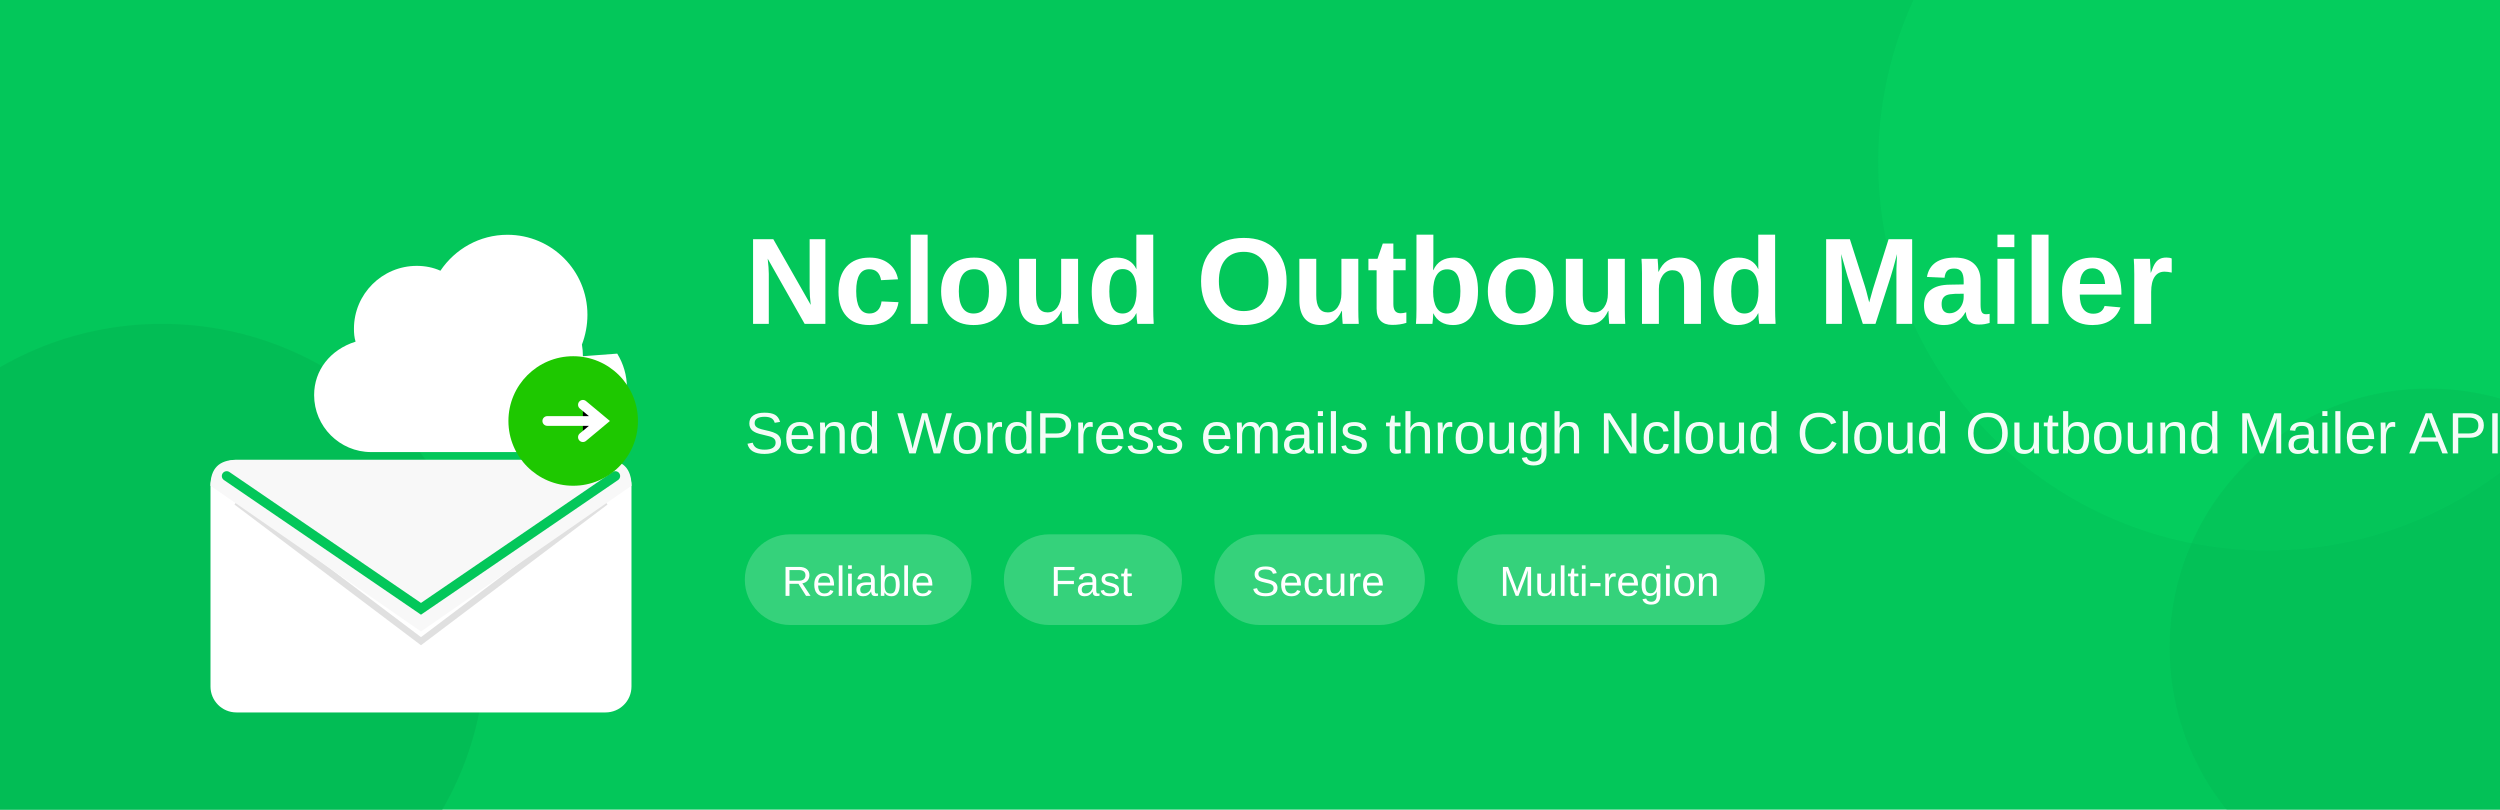
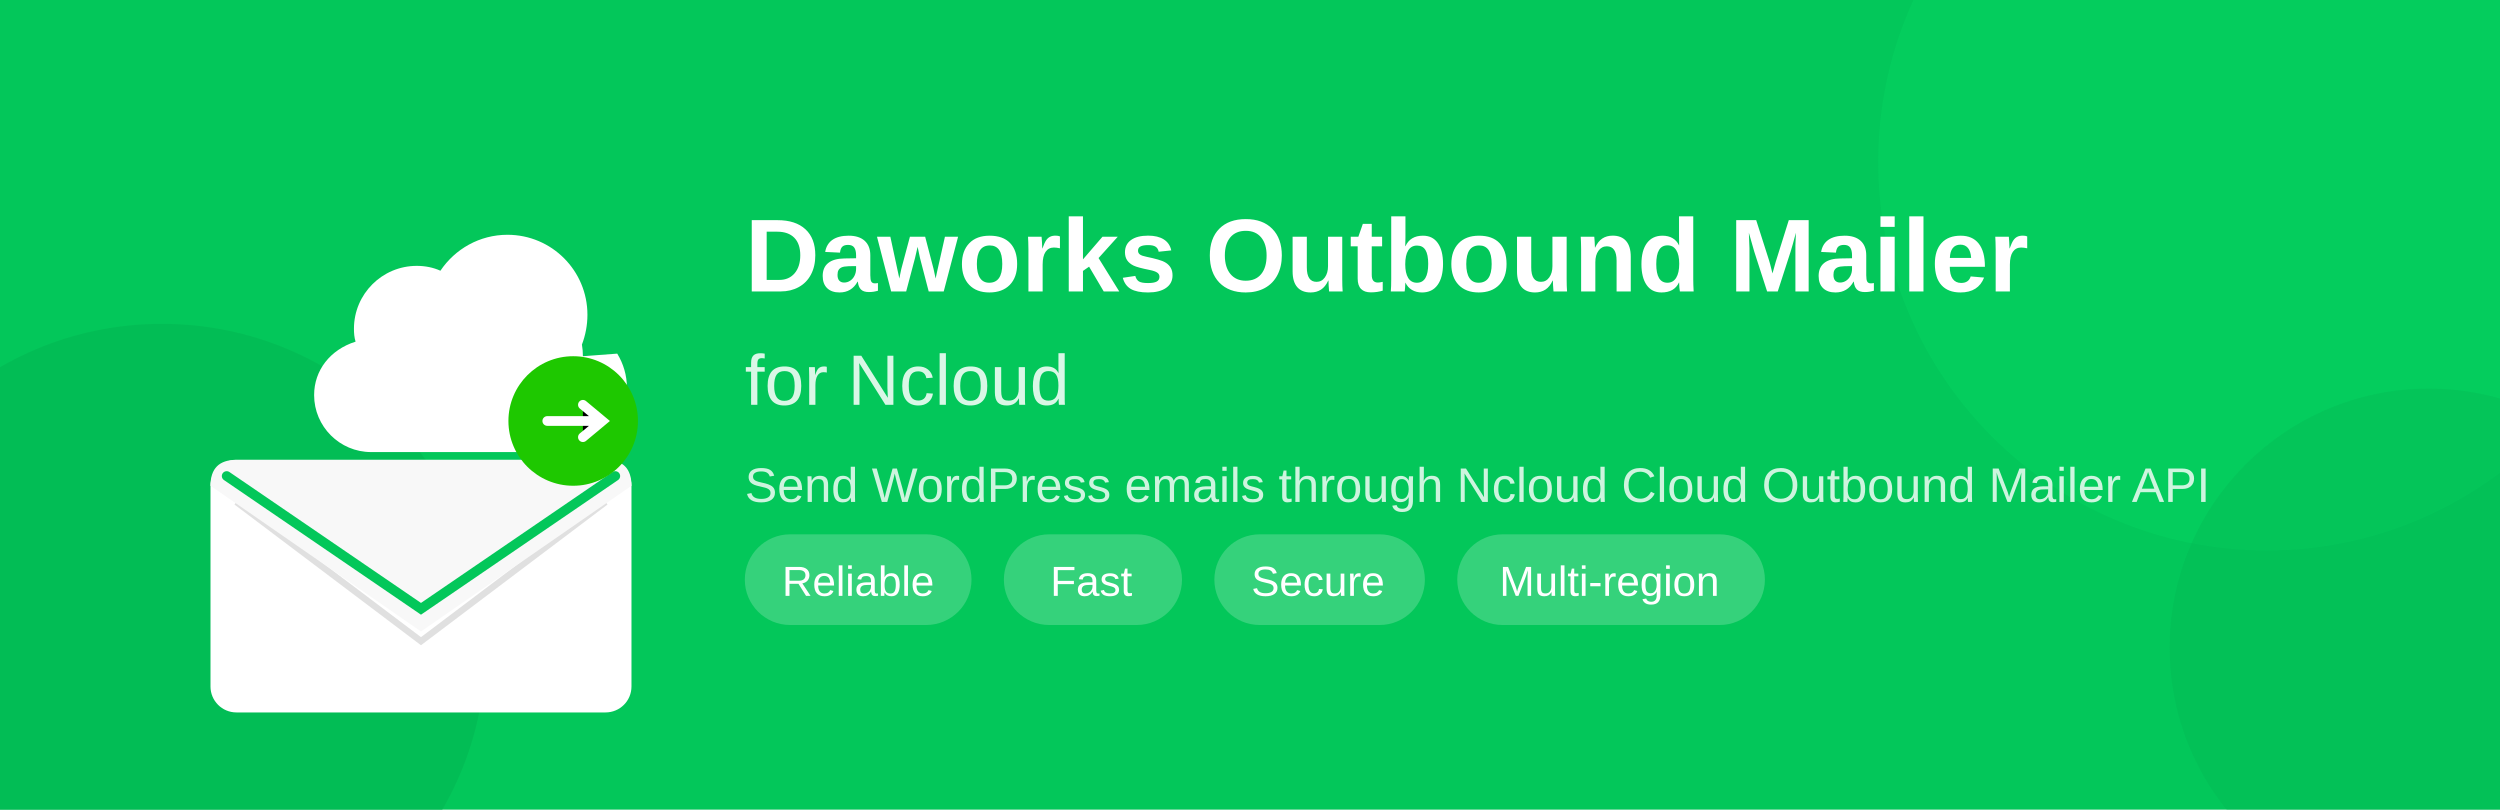
<svg xmlns="http://www.w3.org/2000/svg" viewBox="0 0 772 250">
  <rect width="772" height="250" fill="#03C75A" />
  <circle cx="50" cy="200" r="100" fill="#02B350" opacity="0.5" />
  <circle cx="700" cy="50" r="120" fill="#04D862" opacity="0.4" />
  <circle cx="750" cy="200" r="80" fill="#02B350" opacity="0.3" />
  <g transform="translate(40, 35)">
    <path d="M130 60c0-1.2-.1-2.4-.3-3.6 1.1-2.9 1.7-6 1.7-9.2 0-13.6-11-24.7-24.7-24.7-8.6 0-16.2 4.4-20.7 11.1-2.2-1-4.7-1.5-7.3-1.5-10.7 0-19.4 8.7-19.4 19.4 0 1.4.1 2.7.5 4C51.9 58 47 64.4 47 72c0 9.7 7.9 17.6 17.6 17.6h59c11 0 20-9 20-19.8 0-3.9-1.1-7.5-3-10.6z" fill="#ffffff" transform="translate(10, 15)" />
    <g transform="translate(25, 95)">
      <rect x="0" y="12" width="130" height="78" rx="8" fill="#ffffff" />
      <path d="M8 25 L65 68 L122 25" fill="none" stroke="#e0e0e0" stroke-width="2" />
      <path d="M0 20 Q0 12 8 12 L122 12 Q130 12 130 20 L65 65 Z" fill="#f8f8f8" />
      <path d="M5 17 L65 58 L125 17" fill="none" stroke="#03C75A" stroke-width="3" stroke-linecap="round" />
      <circle cx="112" cy="0" r="20" fill="#1EC800" />
      <path d="M104 0 L120 0 M115 -5 L121 0 L115 5" stroke="#fff" stroke-width="3" stroke-linecap="round" />
    </g>
  </g>
-   <text x="230" y="100" font-family="Arial, Helvetica, sans-serif" font-size="38" font-weight="bold" fill="#ffffff">Ncloud Outbound Mailer</text>
-   <text x="230" y="140" font-family="Arial, Helvetica, sans-serif" font-size="18" fill="#ffffff" opacity="0.95">Send WordPress emails through Ncloud Cloud Outbound Mailer API</text>
+   <text x="230" y="90" font-family="Arial, Helvetica, sans-serif" font-size="32" font-weight="bold" fill="#ffffff">Daworks Outbound Mailer</text>
+   <text x="230" y="125" font-family="Arial, Helvetica, sans-serif" font-size="22" fill="#ffffff" opacity="0.85">for Ncloud</text>
+   <text x="230" y="155" font-family="Arial, Helvetica, sans-serif" font-size="15" fill="#ffffff" opacity="0.8">Send WordPress emails through Ncloud Cloud Outbound Mailer API</text>
  <g transform="translate(230, 165)" font-family="Arial, sans-serif" font-size="13" fill="#ffffff">
    <rect x="0" y="0" width="70" height="28" rx="14" fill="#ffffff" fill-opacity="0.2" />
    <text x="35" y="19" text-anchor="middle">Reliable</text>
    <rect x="80" y="0" width="55" height="28" rx="14" fill="#ffffff" fill-opacity="0.2" />
    <text x="107" y="19" text-anchor="middle">Fast</text>
    <rect x="145" y="0" width="65" height="28" rx="14" fill="#ffffff" fill-opacity="0.2" />
    <text x="177" y="19" text-anchor="middle">Secure</text>
    <rect x="220" y="0" width="95" height="28" rx="14" fill="#ffffff" fill-opacity="0.2" />
    <text x="267" y="19" text-anchor="middle">Multi-region</text>
  </g>
</svg>
